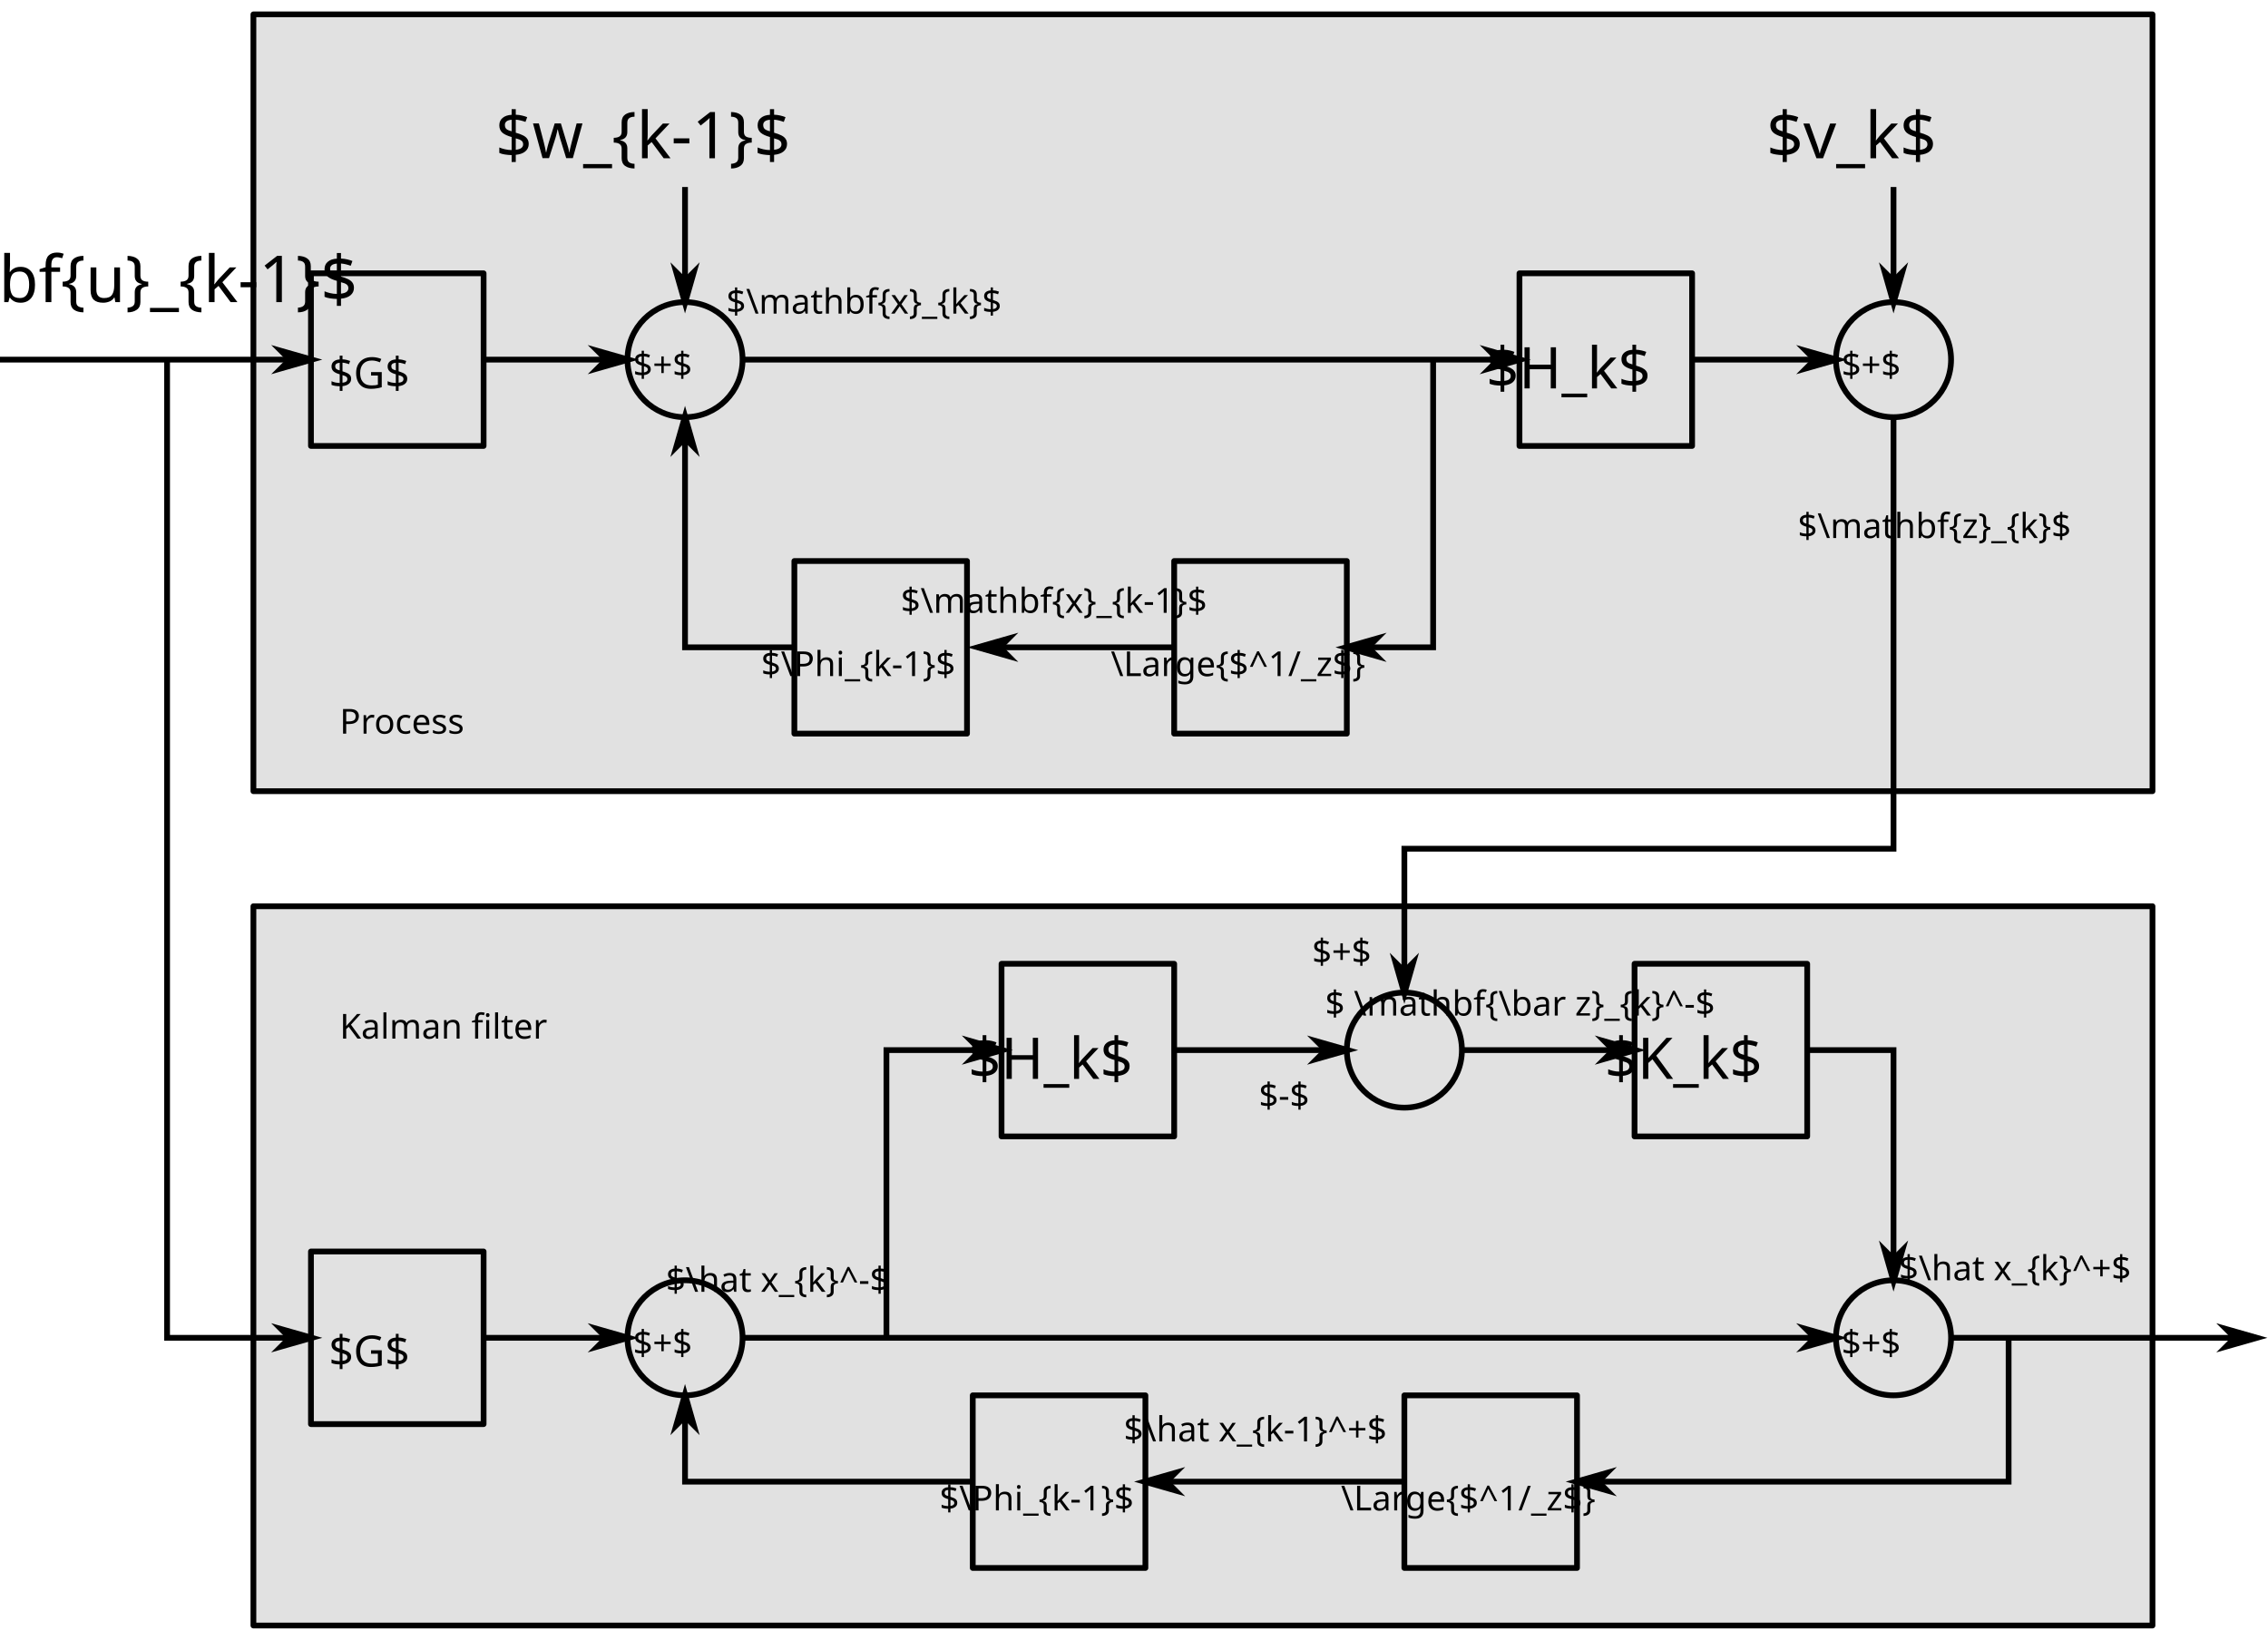
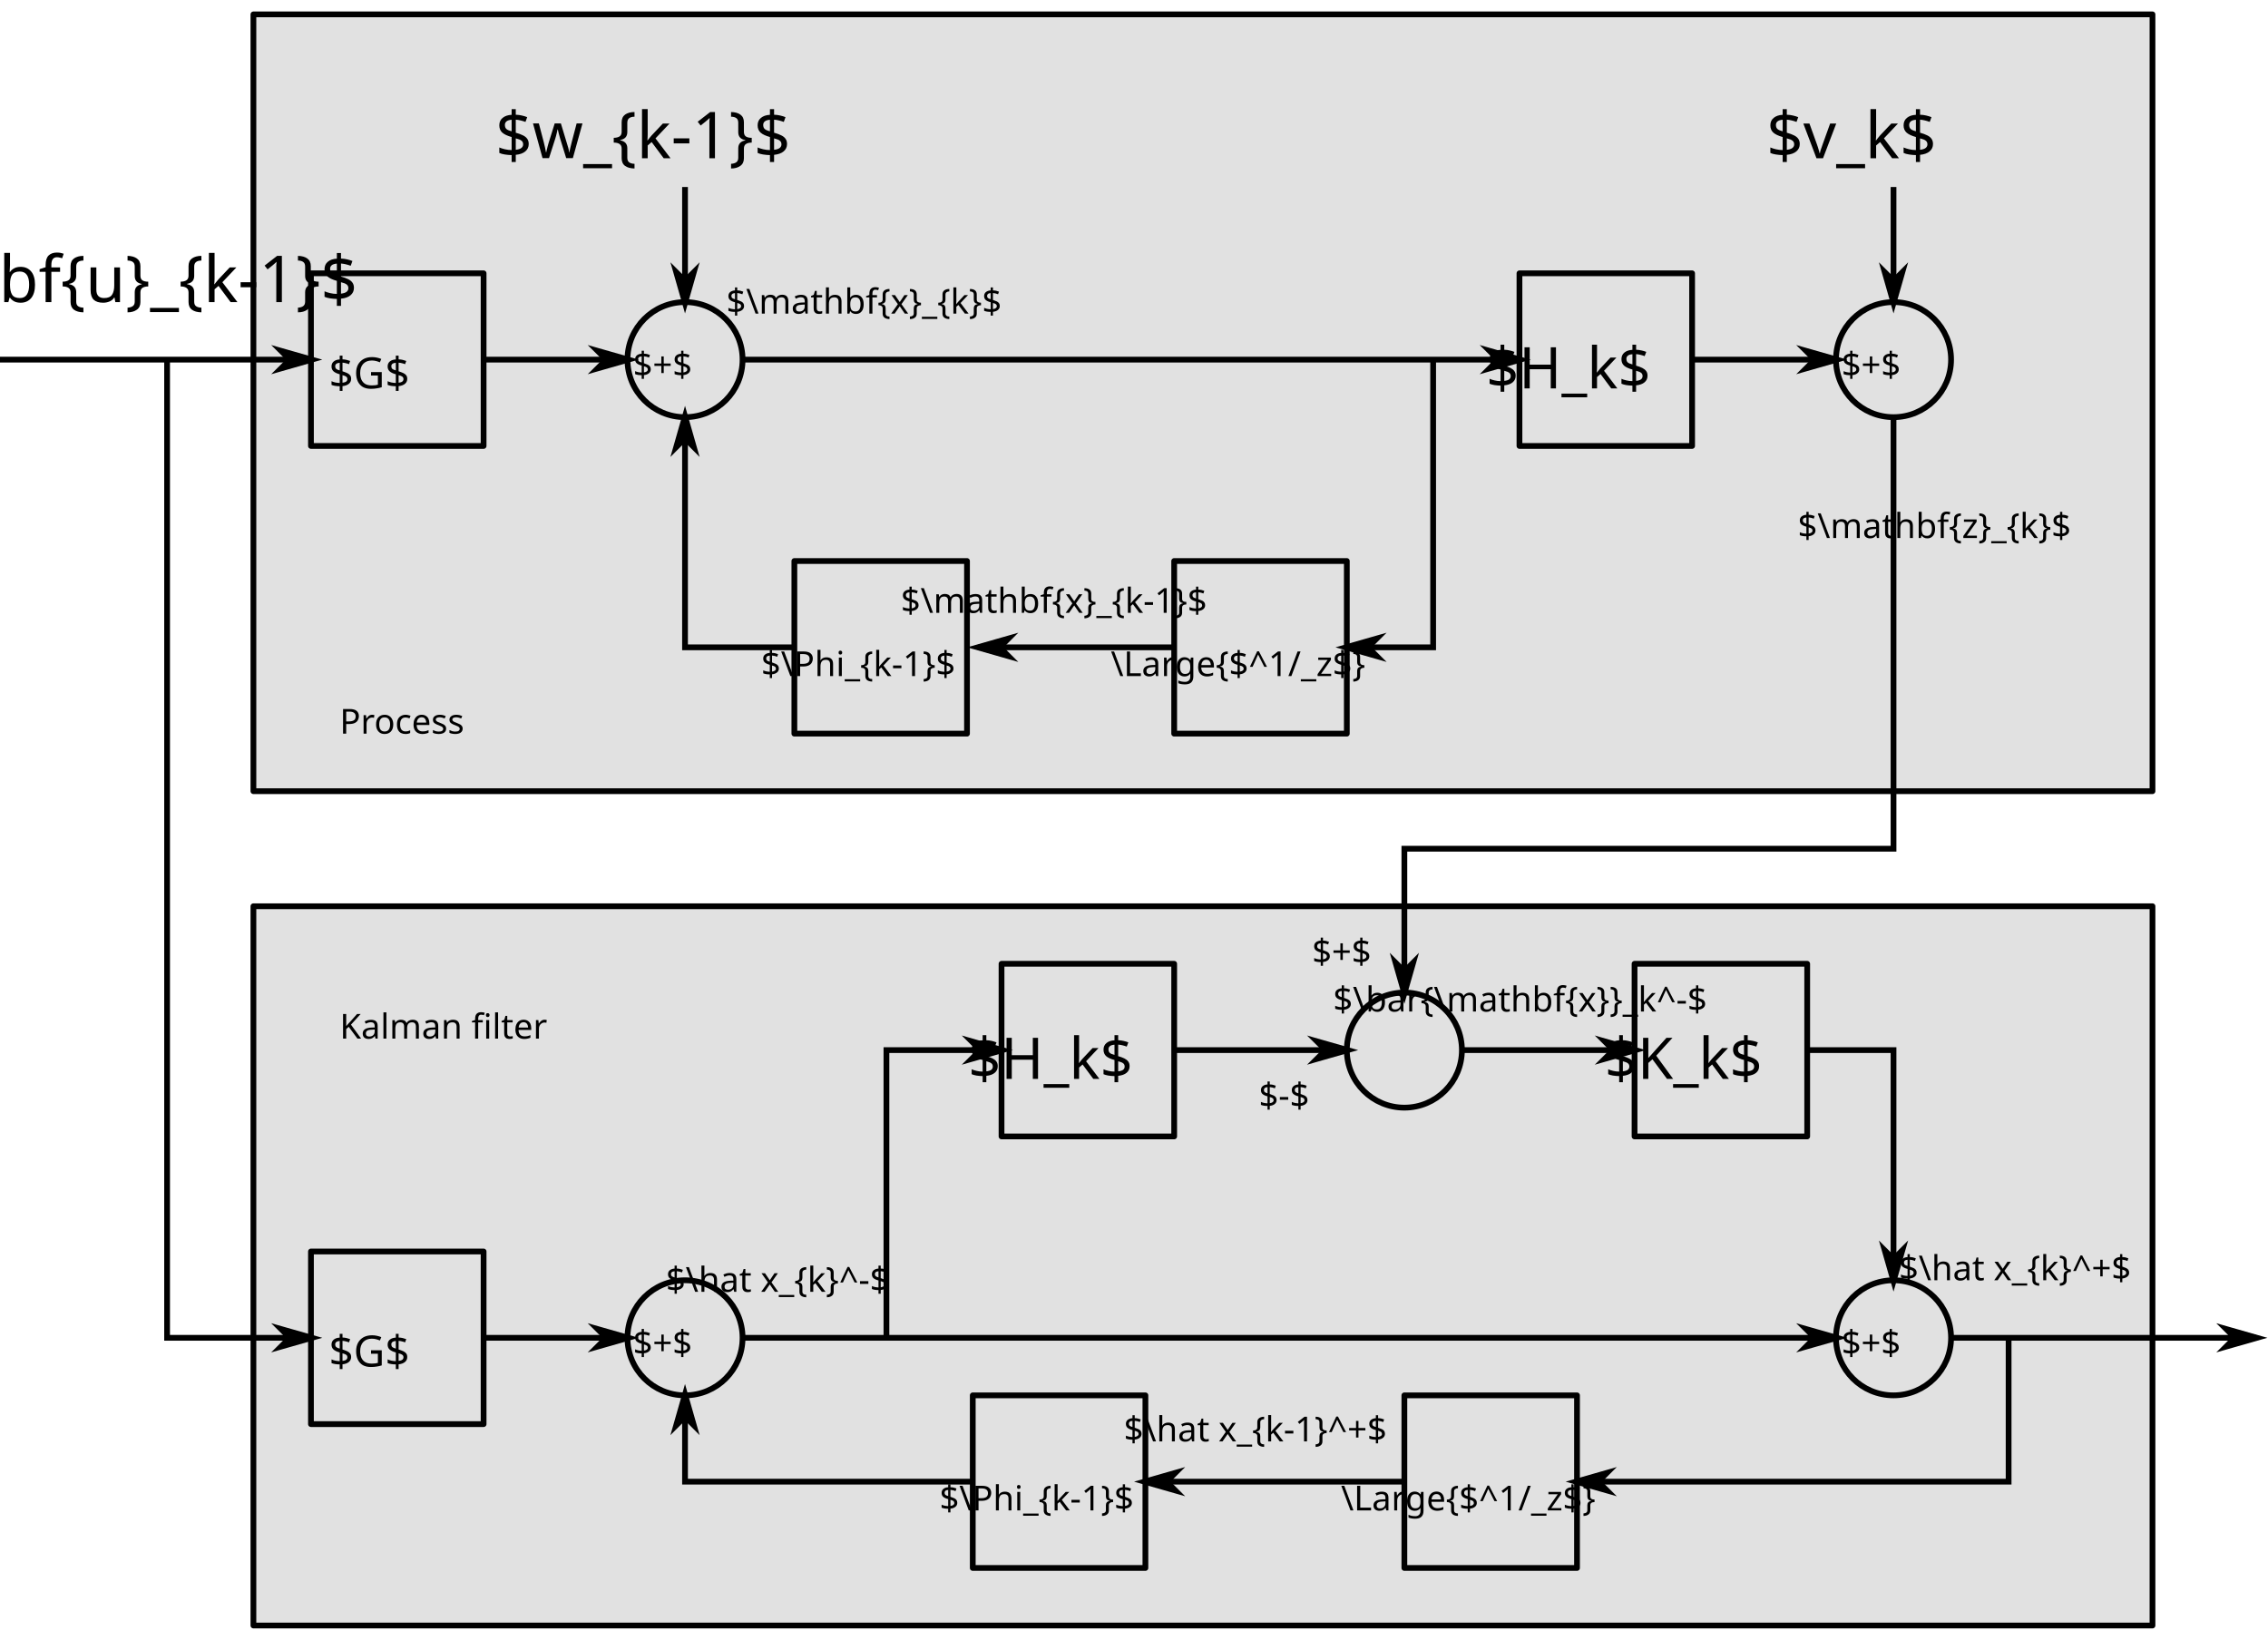
<svg xmlns="http://www.w3.org/2000/svg" width="394.108" height="285" id="svg2" version="1.1">
  <defs id="defs4">
    <marker orient="auto" refY="0" refX="0" id="Arrow1Mend" style="overflow:visible">
      <path id="path4274" d="M 0,0 5,-5 -12.5,0 5,5 0,0 z" style="fill-rule:evenodd;stroke:#000000;stroke-width:1pt" transform="matrix(-0.4,0,0,-0.4,-4,0)" />
    </marker>
  </defs>
  <g id="layer1" transform="translate(33.03516,-9.862163)">
    <rect style="fill:#000000;fill-opacity:0.118;stroke:#000000;stroke-width:1;stroke-linecap:round;stroke-linejoin:round;stroke-miterlimit:4;stroke-dasharray:none;stroke-dashoffset:0;stroke-opacity:1" id="rect3113" width="330" height="125" x="11" y="167.362" />
    <rect style="fill:#000000;fill-opacity:0.118;stroke:#000000;stroke-width:1;stroke-linecap:round;stroke-linejoin:round;stroke-miterlimit:4;stroke-dasharray:none;stroke-dashoffset:0;stroke-opacity:1" id="rect3113-3" width="330" height="135" x="11" y="12.362" />
    <text xml:space="preserve" style="font-style:normal;font-weight:normal;font-size:10px;line-height:125%;font-family:Sans;text-align:center;letter-spacing:0px;word-spacing:0px;text-anchor:middle;fill:#000000;fill-opacity:1;stroke:none;" x="156" y="197.362" id="text3761-5-9">
      <tspan x="156" y="197.362" id="tspan3765-9-6" style="font-size:10px;">$H_k$</tspan>
    </text>
    <text xml:space="preserve" style="font-style:normal;font-weight:normal;font-size:10px;line-height:125%;font-family:Sans;text-align:center;letter-spacing:0px;word-spacing:0px;text-anchor:middle;fill:#000000;fill-opacity:1;stroke:none;" x="266" y="197.362" id="text3761-5-1">
      <tspan x="266" y="197.362" id="tspan3765-9-4" style="font-size:10px;">$K_k$</tspan>
    </text>
    <text xml:space="preserve" style="font-style:normal;font-weight:normal;font-size:6px;line-height:125%;font-family:Sans;text-align:center;letter-spacing:0px;word-spacing:0px;text-anchor:middle;fill:#000000;fill-opacity:1;stroke:none" x="226" y="272.362" id="text3761-5-2">
      <tspan x="226" y="272.362" id="tspan3765-9-66" style="font-size:6px">\Large{$^1/_z$}</tspan>
    </text>
    <text xml:space="preserve" style="font-style:normal;font-weight:normal;font-size:6px;line-height:125%;font-family:Sans;text-align:center;letter-spacing:0px;word-spacing:0px;text-anchor:middle;fill:#000000;fill-opacity:1;stroke:none" x="151" y="272.362" id="text3761-5-0">
      <tspan x="151" y="272.362" id="tspan3765-9-8" style="font-size:6px">$\Phi_{k-1}$</tspan>
    </text>
    <text xml:space="preserve" style="font-style:normal;font-weight:normal;font-size:7.5px;line-height:125%;font-family:Sans;text-align:center;letter-spacing:0px;word-spacing:0px;text-anchor:middle;fill:#000000;fill-opacity:1;stroke:none;" x="36" y="247.362" id="text3761-5-4">
      <tspan x="36" y="247.362" id="tspan3765-9-41" style="font-size:7.5px;">$G$</tspan>
    </text>
    <rect style="fill:none;stroke:#000000;stroke-width:1;stroke-linecap:round;stroke-linejoin:round;stroke-miterlimit:4;stroke-dasharray:none;stroke-dashoffset:0;stroke-opacity:1" id="rect3852" width="30" height="30" x="231" y="57.362" />
    <circle style="fill:none;stroke:#000000;stroke-width:1;stroke-linecap:round;stroke-linejoin:round;stroke-miterlimit:4;stroke-dasharray:none;stroke-dashoffset:0;stroke-opacity:1" id="path3856" cx="296" cy="72.362" r="10" />
    <circle style="fill:none;stroke:#000000;stroke-width:1;stroke-linecap:round;stroke-linejoin:round;stroke-miterlimit:4;stroke-dasharray:none;stroke-dashoffset:0;stroke-opacity:1" id="path3856-4" cx="211" cy="192.362" r="10" />
    <circle style="fill:none;stroke:#000000;stroke-width:1;stroke-linecap:round;stroke-linejoin:round;stroke-miterlimit:4;stroke-dasharray:none;stroke-dashoffset:0;stroke-opacity:1" id="path3856-3" cx="86" cy="242.362" r="10" />
    <rect style="fill:none;stroke:#000000;stroke-width:1;stroke-linecap:round;stroke-linejoin:round;stroke-miterlimit:4;stroke-dasharray:none;stroke-dashoffset:0;stroke-opacity:1" id="rect3852-4" width="30" height="30" x="136" y="252.362" />
    <rect style="fill:none;stroke:#000000;stroke-width:1;stroke-linecap:round;stroke-linejoin:round;stroke-miterlimit:4;stroke-dasharray:none;stroke-dashoffset:0;stroke-opacity:1" id="rect3852-3" width="30" height="30" x="211" y="252.362" />
    <rect style="fill:none;stroke:#000000;stroke-width:1;stroke-linecap:round;stroke-linejoin:round;stroke-miterlimit:4;stroke-dasharray:none;stroke-dashoffset:0;stroke-opacity:1" id="rect3852-5" width="30" height="30" x="141" y="177.362" />
    <rect style="fill:none;stroke:#000000;stroke-width:1;stroke-linecap:round;stroke-linejoin:round;stroke-miterlimit:4;stroke-dasharray:none;stroke-dashoffset:0;stroke-opacity:1" id="rect3852-6" width="30" height="30" x="251" y="177.362" />
    <rect style="fill:none;stroke:#000000;stroke-width:1;stroke-linecap:round;stroke-linejoin:round;stroke-miterlimit:4;stroke-dasharray:none;stroke-dashoffset:0;stroke-opacity:1" id="rect3852-30" width="30" height="30" x="21" y="227.362" />
    <rect style="fill:none;stroke:#000000;stroke-width:1;stroke-linecap:round;stroke-linejoin:round;stroke-miterlimit:4;stroke-dasharray:none;stroke-dashoffset:0;stroke-opacity:1" id="rect3852-51" width="30" height="30" x="21" y="57.362" />
    <rect style="fill:none;stroke:#000000;stroke-width:1;stroke-linecap:round;stroke-linejoin:round;stroke-miterlimit:4;stroke-dasharray:none;stroke-dashoffset:0;stroke-opacity:1" id="rect3852-1" width="30" height="30" x="105" y="107.362" />
    <text xml:space="preserve" style="font-style:normal;font-weight:normal;font-size:7.5px;line-height:125%;font-family:Sans;text-align:center;letter-spacing:0px;word-spacing:0px;text-anchor:middle;fill:#000000;fill-opacity:1;stroke:none;" x="36" y="77.362" id="text3761-5-25">
      <tspan x="36" y="77.362" id="tspan3765-9-47" style="font-size:7.5px;">$G$</tspan>
    </text>
    <text xml:space="preserve" style="font-style:normal;font-weight:normal;font-size:6px;line-height:125%;font-family:Sans;text-align:center;letter-spacing:0px;word-spacing:0px;text-anchor:middle;fill:#000000;fill-opacity:1;stroke:none" x="120" y="127.362" id="text3761-5-93">
      <tspan x="120" y="127.362" id="tspan3765-9-7" style="font-size:6px">$\Phi_{k-1}$</tspan>
    </text>
    <rect style="fill:none;stroke:#000000;stroke-width:1;stroke-linecap:round;stroke-linejoin:round;stroke-miterlimit:4;stroke-dasharray:none;stroke-dashoffset:0;stroke-opacity:1" id="rect3852-51-2" width="30" height="30" x="171" y="107.362" />
    <text xml:space="preserve" style="font-style:normal;font-weight:normal;font-size:6px;line-height:125%;font-family:Sans;text-align:center;letter-spacing:0px;word-spacing:0px;text-anchor:middle;fill:#000000;fill-opacity:1;stroke:none" x="186" y="127.362" id="text3761-5-2-9">
      <tspan x="186" y="127.362" id="tspan3765-9-66-8" style="font-size:6px">\Large{$^1/_z$}</tspan>
    </text>
    <circle style="fill:none;stroke:#000000;stroke-width:1;stroke-linecap:round;stroke-linejoin:round;stroke-miterlimit:4;stroke-dasharray:none;stroke-dashoffset:0;stroke-opacity:1" id="path3856-3-1" cx="86" cy="72.362" r="10" />
    <text xml:space="preserve" style="font-style:normal;font-weight:normal;font-size:10px;line-height:125%;font-family:Sans;text-align:center;letter-spacing:0px;word-spacing:0px;text-anchor:middle;fill:#000000;fill-opacity:1;stroke:none;" x="246" y="77.362" id="text3761-5-25-9">
      <tspan x="246" y="77.362" id="tspan3765-9-47-4" style="font-size:10px;">$H_k$</tspan>
    </text>
    <path style="fill:none;stroke:#000000;stroke-width:1px;stroke-linecap:butt;stroke-linejoin:miter;stroke-opacity:1;marker-end:url(#Arrow1Mend)" d="m 51,72.362 25,0" id="path4113" />
    <path style="fill:none;stroke:#000000;stroke-width:1px;stroke-linecap:butt;stroke-linejoin:miter;stroke-opacity:1;marker-end:url(#Arrow1Mend)" d="m 96,72.362 135,8e-6" id="path4115" />
    <path style="fill:none;stroke:#000000;stroke-width:1px;stroke-linecap:butt;stroke-linejoin:miter;stroke-opacity:1;marker-end:url(#Arrow1Mend)" d="m 171,122.362 -34,0" id="path4117" />
    <path style="fill:none;stroke:#000000;stroke-width:1px;stroke-linecap:butt;stroke-linejoin:miter;stroke-opacity:1;marker-end:url(#Arrow1Mend)" d="m 261,72.362 25,0" id="path4119" />
    <path style="fill:none;stroke:#000000;stroke-width:1px;stroke-linecap:butt;stroke-linejoin:miter;stroke-opacity:1;marker-end:url(#Arrow1Mend)" d="m 51,242.362 25,0" id="path4133" />
    <path style="fill:none;stroke:#000000;stroke-width:1px;stroke-linecap:butt;stroke-linejoin:miter;stroke-opacity:1;marker-end:url(#Arrow1Mend)" d="m 96,242.362 190,0" id="path4135" />
    <path style="fill:none;stroke:#000000;stroke-width:1px;stroke-linecap:butt;stroke-linejoin:miter;stroke-opacity:1;marker-end:url(#Arrow1Mend)" d="m 216,72.362 0,50 -15,10e-6" id="path4141" />
    <path style="fill:none;stroke:#000000;stroke-width:1px;stroke-linecap:butt;stroke-linejoin:miter;stroke-opacity:1;marker-end:url(#Arrow1Mend)" d="m 105,122.362 -19,0 0,-40" id="path4143" />
    <path style="fill:none;stroke:#000000;stroke-width:1px;stroke-linecap:butt;stroke-linejoin:miter;stroke-opacity:1;marker-end:url(#Arrow1Mend)" d="m -34,72.362 55,1.6e-5" id="path4147" />
    <text xml:space="preserve" style="font-style:normal;font-weight:normal;font-size:11.25px;line-height:125%;font-family:Sans;text-align:center;letter-spacing:0px;word-spacing:0px;text-anchor:middle;fill:#000000;fill-opacity:1;stroke:none" x="-14" y="62.362" id="text3761-5-25-1">
      <tspan x="-14" y="62.362" id="tspan3765-9-47-9" style="font-size:11.25px">$\mathbf{u}_{k-1}$</tspan>
    </text>
    <path style="fill:none;stroke:#000000;stroke-width:1px;stroke-linecap:butt;stroke-linejoin:miter;stroke-opacity:1;marker-end:url(#Arrow1Mend)" d="m 86,42.362 0,20" id="path4174" />
    <path style="fill:none;stroke:#000000;stroke-width:1px;stroke-linecap:butt;stroke-linejoin:miter;stroke-opacity:1;marker-end:url(#Arrow1Mend)" d="m 296,42.362 0,20" id="path4176" />
    <text xml:space="preserve" style="font-style:normal;font-weight:normal;font-size:11.25px;line-height:125%;font-family:Sans;text-align:center;letter-spacing:0px;word-spacing:0px;text-anchor:middle;fill:#000000;fill-opacity:1;stroke:none" x="86" y="37.362" id="text3761-5-25-3">
      <tspan x="86" y="37.362" id="tspan3765-9-47-43" style="font-size:11.25px">$w_{k-1}$</tspan>
    </text>
    <text xml:space="preserve" style="font-style:normal;font-weight:normal;font-size:11.25px;line-height:125%;font-family:Sans;text-align:center;letter-spacing:0px;word-spacing:0px;text-anchor:middle;fill:#000000;fill-opacity:1;stroke:none" x="296" y="37.362" id="text3761-5-25-33">
      <tspan x="296" y="37.362" id="tspan3765-9-47-96" style="font-size:11.25px">$v_k$</tspan>
    </text>
    <text xml:space="preserve" style="font-style:normal;font-weight:normal;font-size:6px;line-height:125%;font-family:Sans;text-align:center;letter-spacing:0px;word-spacing:0px;text-anchor:middle;fill:#000000;fill-opacity:1;stroke:none" x="194" y="202.362" id="text4216">
      <tspan id="tspan4218" x="194" y="202.362">$-$</tspan>
    </text>
    <text xml:space="preserve" style="font-style:normal;font-weight:normal;font-size:6px;line-height:125%;font-family:Sans;text-align:center;letter-spacing:0px;word-spacing:0px;text-anchor:middle;fill:#000000;fill-opacity:1;stroke:none" x="86" y="75.362" id="text4208-0">
      <tspan id="tspan4210-84" x="86" y="75.362">$+$</tspan>
    </text>
    <path style="fill:none;stroke:#000000;stroke-width:1px;stroke-linecap:butt;stroke-linejoin:miter;stroke-opacity:1;marker-end:url(#Arrow1Mend)" d="m -4,72.362 0,170 25,0" id="path7985" />
    <text xml:space="preserve" style="font-style:normal;font-weight:normal;font-size:6px;line-height:125%;font-family:Sans;text-align:center;letter-spacing:0px;word-spacing:0px;text-anchor:middle;fill:#000000;fill-opacity:1;stroke:none" x="296" y="75.362" id="text4208-0-9">
      <tspan id="tspan4210-84-4" x="296" y="75.362">$+$</tspan>
    </text>
    <text xml:space="preserve" style="font-style:normal;font-weight:normal;font-size:6px;line-height:125%;font-family:Sans;text-align:center;letter-spacing:0px;word-spacing:0px;text-anchor:middle;fill:#000000;fill-opacity:1;stroke:none" x="204" y="177.362" id="text4208-0-5">
      <tspan id="tspan4210-84-3" x="204" y="177.362">$+$</tspan>
    </text>
    <text xml:space="preserve" style="font-style:normal;font-weight:normal;font-size:6px;line-height:125%;font-family:Sans;text-align:center;letter-spacing:0px;word-spacing:0px;text-anchor:middle;fill:#000000;fill-opacity:1;stroke:none" x="86" y="245.362" id="text4208-0-03">
      <tspan id="tspan4210-84-7" x="86" y="245.362">$+$</tspan>
    </text>
    <text xml:space="preserve" style="font-style:normal;font-weight:normal;font-size:6px;line-height:125%;font-family:Sans;text-align:center;letter-spacing:0px;word-spacing:0px;text-anchor:middle;fill:#000000;fill-opacity:1;stroke:none" x="121" y="64.362" id="text3761-5-25-8">
      <tspan x="121" y="64.362" id="tspan3765-9-47-5" style="font-size:6px">$\mathbf{x}_{k}$</tspan>
    </text>
    <text xml:space="preserve" style="font-style:normal;font-weight:normal;font-size:6px;line-height:125%;font-family:Sans;text-align:center;letter-spacing:0px;word-spacing:0px;text-anchor:middle;fill:#000000;fill-opacity:1;stroke:none" x="154" y="116.362" id="text3761-5-25-8-3">
      <tspan x="154" y="116.362" id="tspan3765-9-47-5-4" style="font-size:6px">$\mathbf{x}_{k-1}$</tspan>
    </text>
    <text xml:space="preserve" style="font-style:normal;font-weight:normal;font-size:6px;line-height:125%;font-family:Sans;text-align:center;letter-spacing:0px;word-spacing:0px;text-anchor:middle;fill:#000000;fill-opacity:1;stroke:none" x="307" y="103.362" id="text3761-5-25-3-9">
      <tspan x="307" y="103.362" id="tspan3765-9-47-43-4" style="font-size:6px">$\mathbf{z}_{k}$</tspan>
    </text>
-     <text xml:space="preserve" style="font-style:normal;font-weight:normal;font-size:6px;line-height:125%;font-family:Sans;text-align:center;letter-spacing:0px;word-spacing:0px;text-anchor:middle;fill:#000000;fill-opacity:1;stroke:none" x="235" y="186.362" id="text3761-5-25-3-9-7">
-       <tspan x="235" y="186.362" id="tspan3765-9-47-43-4-7" style="font-size:6px">$ \mathbf{\bar z}_{k}^-$</tspan>
+     <text xml:space="preserve" style="font-style:normal;font-weight:normal;font-size:6px;line-height:125%;font-family:Sans;text-align:center;letter-spacing:0px;word-spacing:0px;text-anchor:middle;fill:#000000;fill-opacity:1;stroke:none" x="235" y="185.655" id="text3761-5-25-3-9-7">
+       <tspan x="235" y="185.655" id="tspan3765-9-47-43-4-7" style="font-size:6px">$\bar{\mathbf{x}}_k^-$</tspan>
    </text>
    <text xml:space="preserve" style="font-style:normal;font-weight:normal;font-size:6px;line-height:125%;font-family:Sans;text-align:center;letter-spacing:0px;word-spacing:0px;text-anchor:middle;fill:#000000;fill-opacity:1;stroke:none" x="189" y="260.362" id="text3761-5-25-3-9-6-3">
      <tspan x="189" y="260.362" id="tspan3765-9-47-43-4-73-9" style="font-size:6px">$\hat x_{k-1}^+$</tspan>
    </text>
    <text xml:space="preserve" style="font-style:normal;font-weight:normal;font-size:6px;line-height:125%;font-family:Sans;text-align:center;letter-spacing:0px;word-spacing:0px;text-anchor:middle;fill:#000000;fill-opacity:1;stroke:none" x="321" y="232.362" id="text3761-5-25-3-9-6-3-9">
      <tspan x="321" y="232.362" id="tspan3765-9-47-43-4-73-9-3" style="font-size:6px">$\hat x_{k}^+$</tspan>
    </text>
    <text xml:space="preserve" style="font-style:normal;font-weight:normal;font-size:6px;line-height:125%;font-family:Sans;text-align:center;letter-spacing:0px;word-spacing:0px;text-anchor:middle;fill:#000000;fill-opacity:1;stroke:none" x="106" y="234.362" id="text3761-5-25-3-9-6-3-9-4">
      <tspan x="106" y="234.362" id="tspan3765-9-47-43-4-73-9-3-5" style="font-size:6px">$\hat x_{k}^-$</tspan>
    </text>
    <text xml:space="preserve" style="font-style:normal;font-weight:normal;font-size:6px;line-height:125%;font-family:Sans;text-align:start;letter-spacing:0px;word-spacing:0px;text-anchor:start;fill:#000000;fill-opacity:1;stroke:none" x="26" y="137.362" id="text3915">
      <tspan id="tspan3917" x="26" y="137.362">Process</tspan>
    </text>
    <text xml:space="preserve" style="font-style:normal;font-weight:normal;font-size:6px;line-height:125%;font-family:Sans;text-align:start;letter-spacing:0px;word-spacing:0px;text-anchor:start;fill:#000000;fill-opacity:1;stroke:none" x="26" y="190.362" id="text3919">
      <tspan id="tspan3921" x="26" y="190.362">Kalman filter</tspan>
    </text>
    <circle style="fill:none;stroke:#000000;stroke-width:1;stroke-linecap:round;stroke-linejoin:round;stroke-miterlimit:4;stroke-dasharray:none;stroke-dashoffset:0;stroke-opacity:1" id="path3856-4-8" cx="296" cy="242.362" r="10" />
    <path style="fill:none;stroke:#000000;stroke-width:1px;stroke-linecap:butt;stroke-linejoin:miter;stroke-opacity:1;marker-start:none;marker-end:url(#Arrow1Mend)" d="m 296,82.362 0,75 -85,0 0,25" id="path3089" />
    <path style="fill:none;stroke:#000000;stroke-width:1px;stroke-linecap:butt;stroke-linejoin:miter;stroke-opacity:1;marker-start:none;marker-end:url(#Arrow1Mend)" d="m 121,242.362 0,-50 20,0" id="path3091" />
    <path style="fill:none;stroke:#000000;stroke-width:1px;stroke-linecap:butt;stroke-linejoin:miter;stroke-opacity:1;marker-start:none;marker-end:url(#Arrow1Mend)" d="m 171,192.362 30,0" id="path3093" />
    <path style="fill:none;stroke:#000000;stroke-width:1px;stroke-linecap:butt;stroke-linejoin:miter;stroke-opacity:1;marker-start:none;marker-end:url(#Arrow1Mend)" d="m 221,192.362 30,0" id="path3095" />
    <path style="fill:none;stroke:#000000;stroke-width:1px;stroke-linecap:butt;stroke-linejoin:miter;stroke-opacity:1;marker-start:none;marker-end:url(#Arrow1Mend)" d="m 281,192.362 15,0 0,40" id="path3097" />
    <path style="fill:none;stroke:#000000;stroke-width:1px;stroke-linecap:butt;stroke-linejoin:miter;stroke-opacity:1;marker-start:none;marker-end:url(#Arrow1Mend)" d="m 306,242.362 53,0" id="path3099" />
    <path style="fill:none;stroke:#000000;stroke-width:1px;stroke-linecap:butt;stroke-linejoin:miter;stroke-opacity:1;marker-start:none;marker-end:url(#Arrow1Mend)" d="m 316,242.362 0,25 -75,0" id="path3101" />
    <path style="fill:none;stroke:#000000;stroke-width:1px;stroke-linecap:butt;stroke-linejoin:miter;stroke-opacity:1;marker-start:none;marker-end:url(#Arrow1Mend)" d="m 211,267.362 -45,0" id="path3103" />
    <path style="fill:none;stroke:#000000;stroke-width:1px;stroke-linecap:butt;stroke-linejoin:miter;stroke-opacity:1;marker-start:none;marker-end:url(#Arrow1Mend)" d="m 136,267.362 -50,0 0,-15" id="path3105" />
    <text xml:space="preserve" style="font-style:normal;font-weight:normal;font-size:6px;line-height:125%;font-family:Sans;text-align:center;letter-spacing:0px;word-spacing:0px;text-anchor:middle;fill:#000000;fill-opacity:1;stroke:none" x="296" y="245.362" id="text4208-0-03-7">
      <tspan id="tspan4210-84-7-8" x="296" y="245.362">$+$</tspan>
    </text>
  </g>
</svg>
